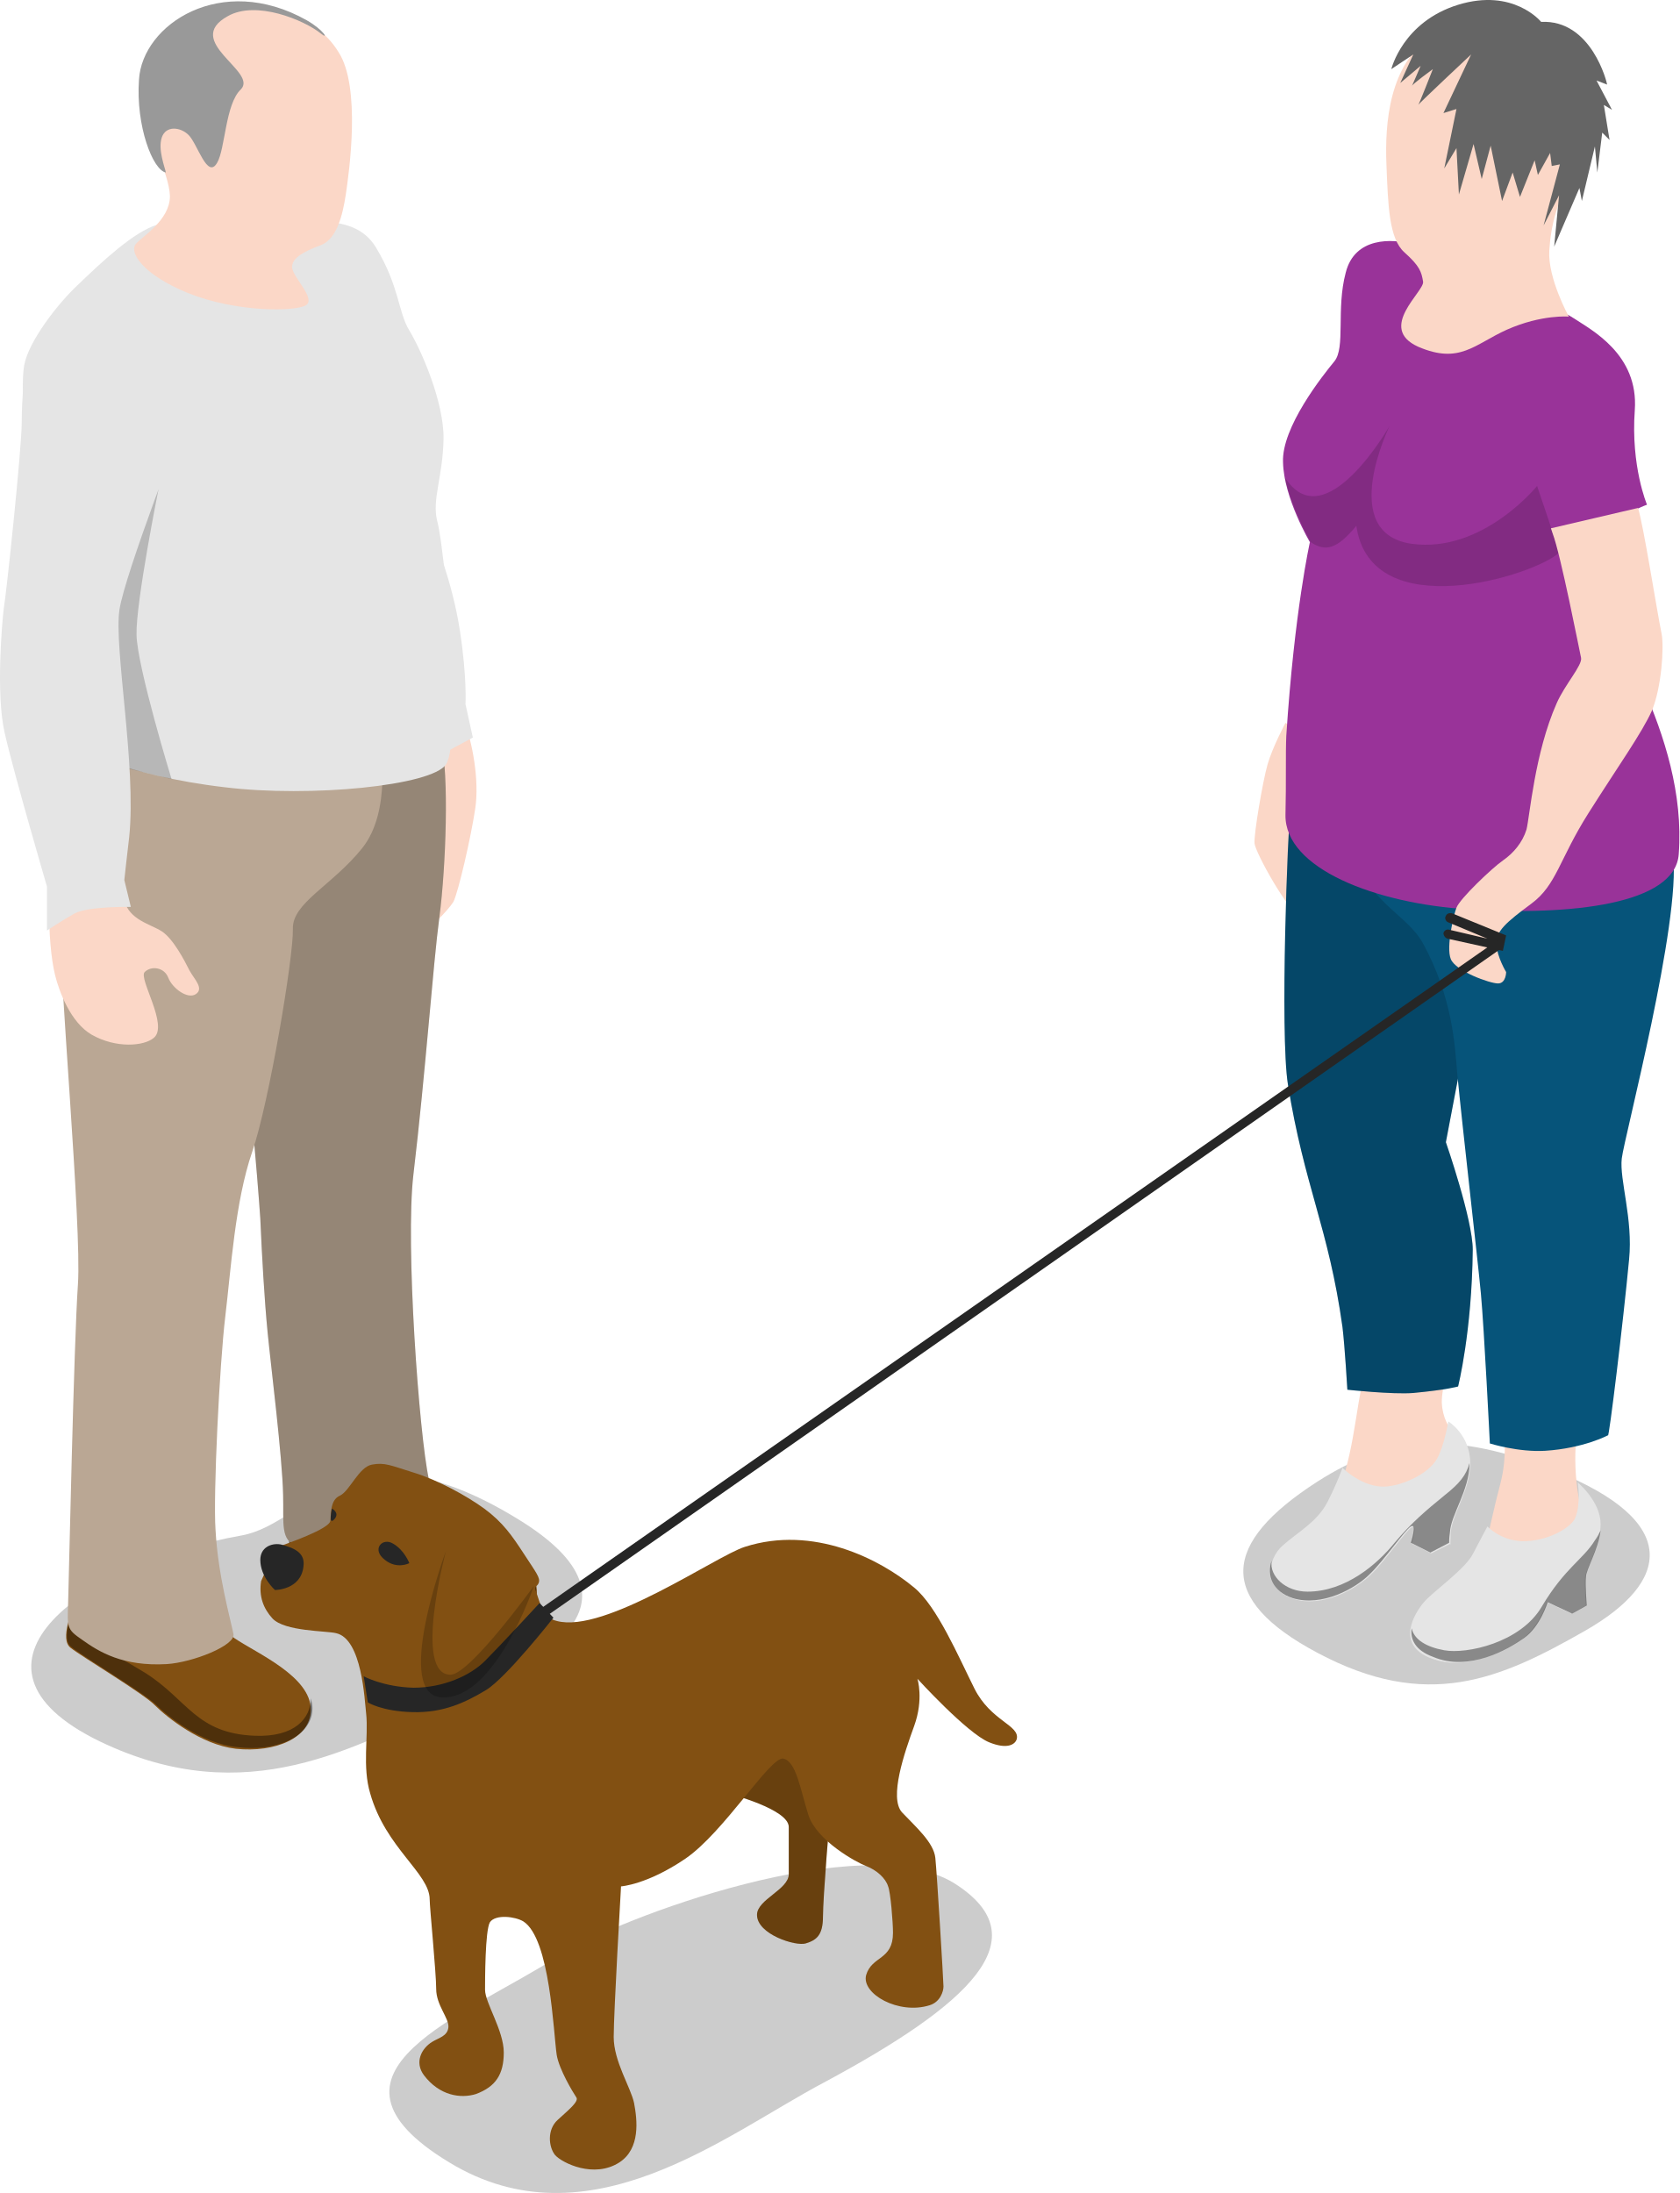
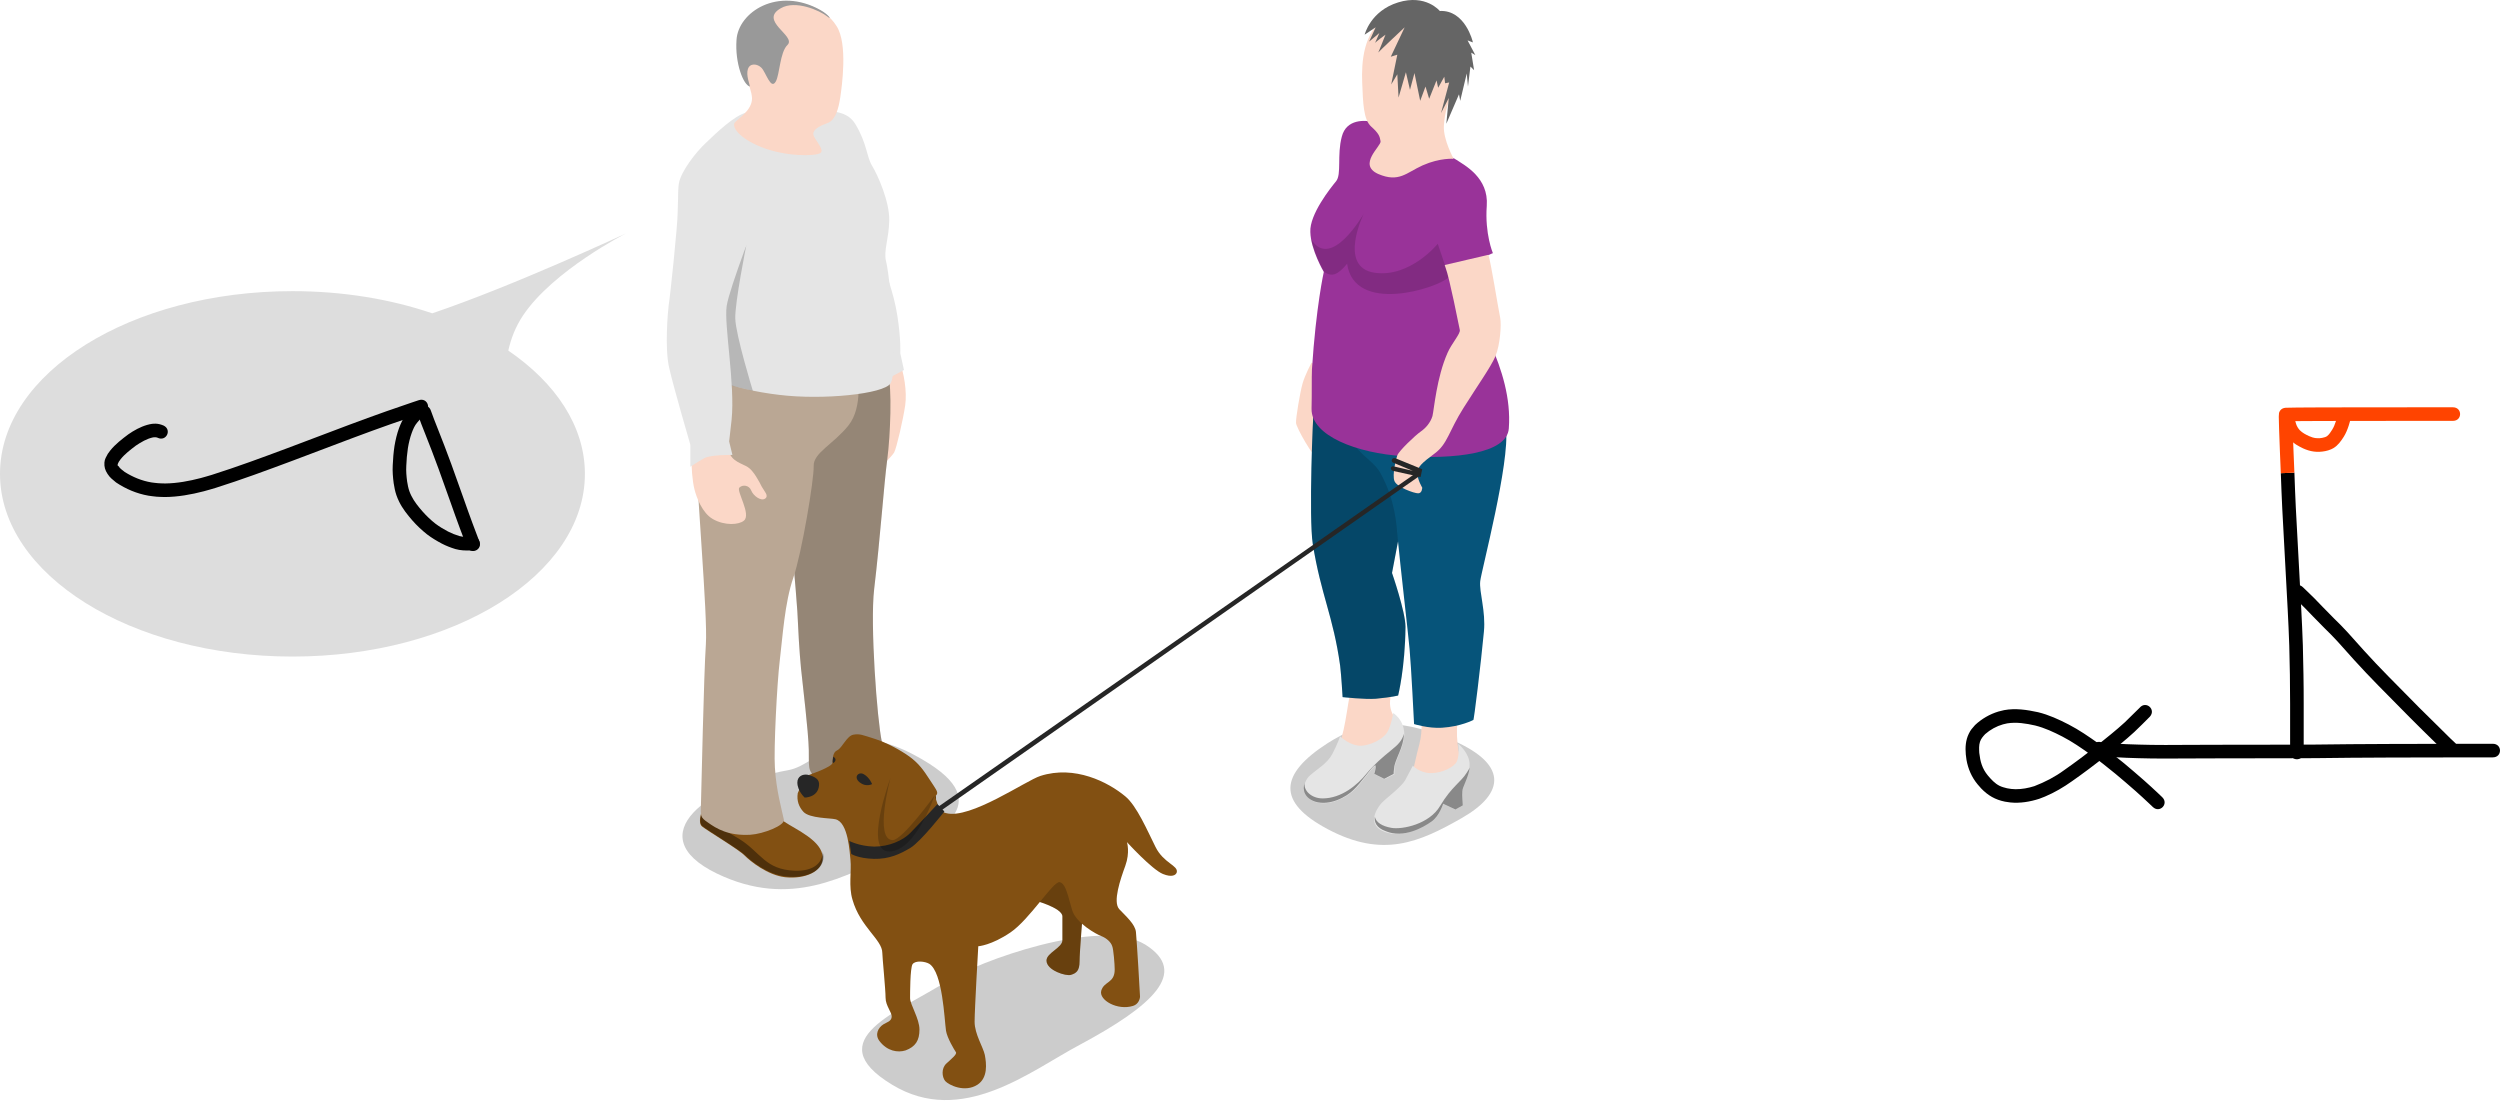
- <svg xmlns="http://www.w3.org/2000/svg" id="svg2369" version="1.1" viewBox="0 0 54.57 71.265" height="71.265mm" width="54.57mm">
+ <svg xmlns="http://www.w3.org/2000/svg" id="svg2369" version="1.1" viewBox="0 0 161.956 71.265" height="71.265mm" width="161.956mm">
  <defs id="defs2363" />
-   <g transform="translate(-108.358,-28.94965)" id="layer1">
+   <g transform="translate(-65.16186,-28.94965)" id="layer1">
    <g transform="matrix(-0.2645833,0,0,0.2645833,128.749,24.15752)" id="g3721">
      <path style="opacity:0.2" d="m 64.8,232 c 19.4,-9.4 1.8,-21.9 -17.4,-25.3 -8.4,-1.5 -13.5,-14.9 -34.6,-1.6 -16.9,10.8 0,17.9 8.6,22 12,5.5 25.3,13.6 43.4,4.9 z" id="path3666" />
      <path style="fill:#fbd7c7" d="m 23.3,93.5 c 0,0 -2,9.7 -3.1,12.8 -1.2,3 -2,7.7 -1.5,11.1 0.5,3.4 2.1,10.4 2.7,11.5 0.7,1.1 3.2,3.6 4,4 0.8,0.4 2.4,-14.9 2.4,-14.9 z" id="path3668" />
      <path style="fill:#e5e5e5" d="m 19,108.7 4.1,2.2 1.6,-12 L 23.8,84 c 0,0 -2.3,5.6 -3.2,11.5 -0.9,5.8 -0.7,9.1 -0.7,9.1 z" id="path3670" />
      <path style="fill:#825012" d="m 27.2,201.6 c 0,0 2.2,2.9 6.2,2.3 4,-0.5 7.9,-2.1 7.9,-2.1 0,0 1.1,6.3 -0.7,7.9 -1.8,1.6 -8.5,1.9 -11.4,3.3 -2.9,1.4 -6.9,4.2 -11.2,4.5 -9.2,0.7 -7.8,-6.8 -3.6,-8.7 3.3,-1.4 6.7,-3 8.8,-4.2 2.1,-1.1 4,-3 4,-3 z" id="path3672" />
      <path style="opacity:0.4" d="m 41.6,207.4 c -2.7,1.3 -8.3,2.4 -11.1,3 -3.4,0.6 -9.7,5.7 -14.1,5.8 -3.1,0.1 -4.9,-1.3 -4.9,-4 -1,2.7 0.4,5.9 6.6,5.5 4.3,-0.3 8.3,-3.1 11.2,-4.5 2.9,-1.4 9.6,-1.6 11.4,-3.3 0.5,-0.6 0.7,-1.5 0.9,-2.5 z" id="path3674" />
      <path style="fill:#825012" d="m 53.9,214.6 c 0,0 2.4,2.1 5.7,1.7 3.3,-0.4 7.9,-3.8 8.2,-2.1 0.3,1.7 2,5.2 0.6,6.3 -1.4,1.1 -9.1,5.7 -10.4,7.1 -1.4,1.4 -5.6,4.8 -9.9,5.3 -4.8,0.5 -9.2,-1.3 -9.2,-4.8 0,-4.1 6.6,-6.9 9.4,-8.8 2.7,-2.1 5.6,-4.7 5.6,-4.7 z" id="path3676" />
      <path style="opacity:0.4" d="m 57.9,227.5 c 1.4,-1.4 9.1,-6 10.4,-7.1 0.7,-0.5 0.6,-1.6 0.4,-2.7 -2,1.7 -5.9,3.7 -9.5,5.9 -5.2,3.3 -6.2,7.4 -13.4,7.7 -5,0.2 -6.9,-2.2 -6.9,-4.6 -0.1,0.4 -0.2,0.8 -0.2,1.2 0,3.5 4.4,5.4 9.2,4.8 4.4,-0.4 8.6,-3.8 10,-5.2 z" id="path3678" />
      <path style="fill:#baa794" d="m 22.9,109.3 c -1,3.9 -0.6,15.3 0.2,21.4 0.8,6 1.7,19.1 3.2,31.7 1,8.5 -0.7,31.9 -1.9,37.4 -0.7,3.7 -3.4,6.2 1,7.7 4.8,1.7 10,2 15.1,0.5 2.2,-0.6 1.7,-2.8 1.8,-6.3 0.1,-4.7 1.5,-15.8 1.9,-19.9 0.4,-4.1 0.7,-9.4 0.9,-14 0.3,-4.6 1.7,-20.7 2.2,-24.4 0.5,-3.7 0.5,-32.6 0.5,-32.6 z" id="path3680" />
      <path style="opacity:0.2" d="m 22.9,109.3 c -1,3.9 -0.6,15.3 0.2,21.4 0.8,6 1.7,19.1 3.2,31.7 1,8.5 -0.7,31.9 -1.9,37.4 -0.7,3.7 -3.4,6.2 1,7.7 4.8,1.7 10,2 15.1,0.5 2.2,-0.6 1.7,-2.8 1.8,-6.3 0.1,-4.7 1.5,-15.8 1.9,-19.9 0.4,-4.1 0.7,-9.4 0.9,-14 0.3,-4.6 1.7,-20.7 2.2,-24.4 0.5,-3.7 0.5,-32.6 0.5,-32.6 z" id="path3682" />
      <path style="fill:#baa794" d="m 30.4,109.5 c 0,0 -1.5,8.2 2.2,12.8 3.7,4.6 8.6,6.7 8.5,9.9 -0.1,3.3 2.9,21.3 5,27.4 2.1,6.1 2.6,14.4 3.3,20.2 0.7,5.8 1.5,21.9 1.2,26.2 -0.3,5.6 -1.8,10.8 -2.2,12.8 -0.3,1.4 5,3.5 8.2,3.7 5.4,0.3 8.3,-1.5 10.4,-3 1.9,-1.3 1.8,-1.5 1.7,-4.6 -0.1,-3.1 -0.7,-31.8 -1.2,-39 -0.5,-7.2 2.4,-38.8 2.2,-45.2 -0.5,-11.6 -4.1,-22.1 -4.1,-22.1 z" id="path3684" />
      <path style="fill:#e5e5e5" d="m 49.1,46.1 c -8.4,-0.5 -15.3,-2.4 -18.2,2.4 -2.9,4.8 -2.7,7.9 -4.1,10.2 -1.4,2.3 -4.3,8.8 -4.2,13.4 0.1,4.6 1.4,7.3 0.8,9.9 -0.7,2.6 -1.5,11.7 -1.6,15.2 -0.2,6.8 -0.6,13.1 0.5,14.8 1.7,2.6 16.6,4.1 27.2,2.8 12,-1.4 19.9,-5.1 19.9,-6.2 0,-1.1 -4.7,-13.4 -5.5,-15 C 57.3,79.8 74,75.2 73.9,74.5 73.8,72.5 74.6,65.9 74.1,63 73.6,60.1 70,55.4 67.4,53 64.8,50.5 60.6,46.5 57.7,45.7 55,44.9 49.1,46.1 49.1,46.1 Z" id="path3686" />
      <path style="fill:#fbd7c7" d="m 58.1,78.2 c 0,0 5.2,0.4 9.1,-0.8 3.9,-1.2 6,-2.4 6,-2.4 0,0 1.3,12.9 2.3,15.6 1,2.7 0.9,7.3 -0.5,12.6 -1.4,5.3 -4.1,23.6 -4,26.4 0.1,2.8 -0.2,6.3 -0.7,8.3 -0.5,2 -1.9,5.8 -4.5,7.3 -3,1.7 -6.4,1.4 -7.6,0.4 -1.9,-1.5 1.9,-7.3 1.1,-8.1 -0.8,-0.8 -2.4,-0.6 -2.9,0.7 -0.5,1.3 -2.4,2.7 -3.4,2 -1,-0.7 0.2,-1.8 0.8,-2.9 0.6,-1.2 2,-3.9 3.4,-4.8 1.4,-0.9 4,-1.4 4.6,-3.8 0.6,-2.5 0,-13 0.6,-18.5 C 63,104.7 65.3,99.7 65.2,98.6 65.1,97.5 61.6,89.4 60,84.5 58.5,80.1 58.1,78.2 58.1,78.2 Z" id="path3688" />
      <path style="fill:#fbd7c7" d="m 35.5,24.5 c -2.8,4.3 -1.3,14.8 -0.9,17.5 0.4,2.6 1.1,5.4 3,6.2 1.9,0.7 3.6,1.5 3.6,2.7 0,1.2 -3,3.9 -1.7,4.7 1.3,0.8 8.5,0.9 14.5,-1.5 5.6,-2.3 7.2,-5 6.4,-6 -0.7,-0.9 -4.2,-2.9 -4.2,-5.9 0.1,-3.1 3.1,-7.8 3.2,-12.4 0.1,-9.1 -13.3,-14.6 -21.1,-8.3 -1,0.7 -2,1.7 -2.8,3 z" id="path3690" />
      <path style="fill:#999999" d="m 49.1,20.1 c 5.6,3.1 -3.8,6.8 -1.6,9 1.9,1.8 1.9,7.3 2.9,9 1.2,2.1 2.4,-2.3 3.5,-3.4 1,-1 2.8,-1.2 3.3,0.3 0.5,1.5 -0.4,3.7 -0.5,4.3 C 58.3,39 60.4,33.6 60,27.9 59.6,21.1 49.9,14.7 39.4,20.6 c -2.1,1.2 -2.8,2.5 -1.7,1.6 2,-1.6 7.9,-4.1 11.4,-2.1 z" id="path3692" />
      <path style="opacity:0.2" d="m 57.6,78.2 c 0,0 2.8,13.9 2.7,17.9 -0.1,4 -4.3,17.7 -4.3,17.7 l 9.9,-2.4 2.9,-15.8 z" id="path3694" />
      <path style="fill:#e5e5e5" d="m 61.2,120.9 c 0.2,1.6 0.6,5.3 0.6,5.3 l -0.8,3.3 c 0,0 5.2,-0.1 6.9,0.8 1.6,0.9 3.4,2.1 3.4,2.1 V 127 c 0,0 4.1,-14 5.2,-18.9 1.1,-4.8 0.3,-13.7 0.1,-15.3 C 76.3,91.2 74.4,73.2 74.4,70 74.4,66.8 74,63.5 74,63.5 L 54.5,70 c 0,0 7.2,18.5 7.9,23 0.7,4.6 -2.1,19.2 -1.2,27.9 z" id="path3696" />
    </g>
    <g transform="matrix(0.2645833,0,0,0.2645833,113.0857,17.64877)" id="g3628">
      <path style="fill:#fbd7c7" d="m 140,131.5 c 0,0 -1.6,3 -2.2,5.1 -0.6,2.1 -1.7,8.6 -1.6,9.7 0.1,1.1 4.1,8.4 5.8,9.2 1.7,0.8 2,-10.2 2,-10.2 l -0.5,-4.8 2.7,-5.6 z" id="path3572" />
      <path style="opacity:0.2" d="m 143.9,224.7 c -11.8,7.6 -12.4,14.4 0,21 13.5,7.2 22.4,3.3 32.9,-2.7 10.5,-6 11.8,-13.4 -3.6,-19.6 -12.5,-5 -20.4,-4.4 -29.3,1.3 z" id="path3574" />
      <path style="opacity:0.2" d="m 51,282.8 c -11.8,7.6 -32,14.4 -13.7,25.5 17.1,10.4 33.9,-3.4 46,-9.8 C 101,289 110.1,280.8 99.3,274 88.1,267.1 58,278.3 51,282.8 Z" id="path3576" />
      <path style="fill:#fbd7c7" d="m 141.5,142.8 c -0.4,3.3 -1.6,26.2 0,32.2 1.6,6 2.2,8.8 2.6,11 0.4,2.2 1.8,4.1 2.5,7.6 0.7,3.5 3.7,15.1 2.7,19.6 -0.9,4.6 -1.4,11.7 -4.5,15.6 -3,3.9 -8,6.8 -4.8,8 3.1,1.2 6.7,0.4 8.1,-0.5 1.4,-0.9 5.2,-6.5 8.4,-7.7 3.1,-1.2 6.3,-2.9 6,-6 -0.3,-3.1 -3.1,-3.8 -3.3,-7.6 -0.1,-3.8 4.5,-14.3 3.1,-21.3 -1.4,-7 -3.4,-10.5 -3.4,-10.5 l 2.4,-16.2 c 0,0 1.7,18.9 1.8,20.5 0.1,1.6 1,4.7 1,4.7 0,0 -0.3,8.1 0.3,12.7 0.6,4.6 3.8,13.2 2,20 -1.8,6.8 -1.4,8 -3.9,11.1 -2.5,3.1 -7.2,5.6 -3.8,7.3 3.4,1.7 7.3,2.5 9.9,-1.8 2.6,-4.3 5.5,-5.9 6.9,-7.2 1.4,-1.3 1.8,-2.2 0.8,-6.3 -1,-4.1 -1,-9.4 0.4,-13.6 1.4,-4.2 4.7,-15.4 4.8,-20.2 0.1,-4.7 -2.2,-9.4 -2.2,-9.4 0,0 4.3,-15.1 5.5,-26.8 1.2,-11.8 1,-20.4 -1,-25.5 -2,-5.2 -42.3,10.3 -42.3,10.3 z" id="path3578" />
      <path style="fill:#e5e5e5" d="m 164.8,230.2 c 0,0 1.6,1.7 4.2,1.8 3,0.1 6.1,-1.6 6.6,-2.9 0.7,-1.7 0.3,-4.3 0.3,-4.3 0,0 2.8,2.3 2.8,5.1 0,2.5 -1.8,5.5 -1.9,6.5 -0.1,1 0.1,3.5 0.1,3.5 l -1.8,1 -3,-1.4 c 0,0 -0.9,2.9 -2.9,4.4 -2,1.4 -6.8,4.2 -11.3,2.5 -4.5,-1.7 -2,-5.6 -0.9,-6.9 1.1,-1.3 5,-4 6,-5.9 1.2,-2.3 1.8,-3.4 1.8,-3.4 z" id="path3580" />
      <path style="fill:#e5e5e5" d="m 147,223 c 0,0 2.4,2.4 5.2,2.3 2.1,-0.1 5.3,-1.5 6.4,-3.4 0.9,-1.6 1.4,-4.6 1.4,-4.6 0,0 2.7,1.6 2.7,5.2 0,3.2 -2.3,6.3 -2.4,8.5 -0.1,2.2 0,1.3 0,1.3 l -2.4,1.2 -2.4,-1.2 c 0,0 0.8,-2.5 0,-2 -0.8,0.5 -3.3,4.2 -5.1,5.9 -1.8,1.7 -5.8,4 -9.4,2.9 -3.6,-1.1 -3.4,-4.8 -1.3,-6.6 1.8,-1.6 4.1,-2.8 5.4,-5.2 1.2,-2.3 1.9,-4.3 1.9,-4.3 z" id="path3582" />
      <g style="opacity:0.4" id="g3588">
        <path d="m 160.1,232.3 v 0 c 0,0.4 0,0 0,0 z" id="path3584" />
        <path d="m 162.6,222.5 c 0,0 0,-0.1 0,-0.1 -0.4,1.5 -1.2,2.5 -3.1,4 -2.2,1.8 -4,3.3 -6.1,5.8 -2.1,2.6 -6,6 -10.7,6 -2.7,0 -4.7,-1.9 -4.4,-3.8 -0.6,1.8 0.1,3.8 2.6,4.6 3.6,1.1 7.7,-1.2 9.4,-2.9 1.8,-1.7 4.3,-5.4 5.1,-5.9 0.8,-0.5 0,2 0,2 l 2.4,1.2 2.3,-1.2 c 0,-0.2 0,-0.6 0.1,-1.3 0.1,-2.1 2.4,-5.2 2.4,-8.4 z" id="path3586" />
      </g>
      <path style="opacity:0.4" d="m 169.3,243.9 c 2,-1.4 2.9,-4.4 2.9,-4.4 l 3,1.4 1.8,-1 c 0,0 -0.2,-2.5 -0.1,-3.5 0,-0.9 1.5,-3.3 1.8,-5.7 -0.2,0.4 -0.4,0.8 -0.7,1.2 -1.4,2.3 -3.7,3.4 -6.5,8.1 -2.6,4.5 -9.3,5.9 -12,5.4 -2.2,-0.4 -3.7,-1.3 -4,-2.7 -0.2,1.3 0.4,2.7 2.6,3.5 4.4,1.9 9.2,-0.9 11.2,-2.3 z" id="path3590" />
      <path style="fill:#06547a" d="m 140.6,142.1 c -0.3,2.1 -1.3,27.5 -0.3,33.8 2,12.5 5,17.6 6.7,29.8 0.3,2.5 0.6,7.7 0.6,7.7 0,0 5.5,0.6 8.1,0.4 4.2,-0.4 5.5,-0.8 5.5,-0.8 0,0 1.7,-6.7 1.8,-16.8 0,-3.7 -3.3,-13.2 -3.3,-13.2 l 1.6,-8.4 -3,-32.8 c -9.5,-0.2 -17.7,0.3 -17.7,0.3 z" id="path3592" />
      <path style="opacity:0.15" d="m 140.6,142.1 c -0.3,2.1 -1.3,27.5 -0.3,33.8 2,12.5 5,17.6 6.7,29.8 0.3,2.5 0.6,7.7 0.6,7.7 0,0 5.5,0.6 8.1,0.4 4.2,-0.4 5.5,-0.8 5.5,-0.8 0,0 1.7,-6.7 1.8,-16.8 0,-3.7 -3.3,-13.2 -3.3,-13.2 l 1.6,-8.4 -3,-32.8 c -9.5,-0.2 -17.7,0.3 -17.7,0.3 z" id="path3594" />
      <path style="fill:#06547a" d="m 165.1,220 c 0,0 3.5,1.1 6.8,0.9 4.7,-0.3 7.7,-1.9 7.7,-1.9 0.1,0.7 1.9,-14.1 2.6,-21.6 0.5,-5 -1.2,-9.8 -0.9,-12.4 0.3,-2.6 7.3,-29.1 6.3,-37.3 -0.6,-4.8 -43.1,-31.6 -40.5,-5.5 1.1,11.1 7.4,12 9.8,16.4 3.6,6.6 3.9,12.4 4.2,16 0.6,6.3 2.5,22.7 2.9,27 0.4,4.3 1.1,18.4 1.1,18.4 z" id="path3596" />
      <path style="fill:#993399" d="m 143,109.3 c 0,0 -1.9,8.4 -2.9,23.8 -0.1,2.3 0,5.7 -0.1,9.7 -0.1,6.6 11.1,10.9 22.5,11.6 12.5,0.8 25.4,-0.6 25.8,-6.8 1.1,-14.8 -9.3,-28.5 -10.6,-34.3 -1.3,-5.8 6.7,-8.6 6.7,-8.6 0,0 -2,-4.7 -1.5,-11.6 0.5,-6.9 -5.4,-9.9 -7.5,-11.3 -1.7,-1.2 -17.3,-8.4 -19.8,-9.1 -2.5,-0.7 -7.1,-0.9 -8.2,3.5 -1.2,4.5 0,9.2 -1.4,10.9 -1.4,1.7 -6.5,8.1 -6.3,12.4 0.1,4.4 3.3,9.8 3.3,9.8 z" id="path3598" />
      <path style="fill:#fbd7c7" d="m 158,47.1 c -5.3,3.5 -5.8,10.8 -5.6,15.8 0.2,5 0.3,9.1 2.2,10.8 1.9,1.7 2.1,2.4 2.3,3.6 0.2,1.2 -5.7,5.7 -0.6,8 5.1,2.2 6.9,-0.3 10.9,-2.1 4.3,-1.9 7.6,-1.6 7.6,-1.6 0,0 -2.6,-4.7 -2.4,-8.1 0.2,-3.3 1,-5.8 2.6,-9.3 1.6,-3.5 4.2,-12.7 -1.1,-16.4 -5.2,-3.5 -12.3,-3 -15.9,-0.7 z" id="path3600" />
      <path style="fill:#656565" d="m 171.4,45.4 c 0,0 -3.4,-4.2 -10.2,-2.1 -6.8,2.1 -8.2,7.9 -8.2,7.9 l 2.7,-1.8 -1.6,3.5 2.5,-2.1 c 0,0 -1.1,2.6 -1.1,2.5 0,-0.2 2.6,-2.1 2.6,-2.1 0,0 -1.8,4.6 -1.8,4.4 0.1,-0.2 6.5,-6.2 6.5,-6.2 l -3.4,7.2 1.6,-0.5 -1.5,7.3 1.5,-2.5 0.3,5.7 1.8,-6.2 1,4.3 1.1,-4.1 1.4,6.8 1.3,-3.5 0.9,3 1.8,-4.5 0.4,1.8 1.5,-2.7 0.2,1.6 1,-0.2 -2,7.5 1.9,-3.7 -0.6,6.3 3.1,-7.2 0.3,1.6 1.6,-6.7 0.3,3.2 0.6,-4.9 0.9,0.9 -0.7,-4.3 1,0.6 -1.9,-3.6 1.3,0.5 c 0,-0.2 -1.9,-8 -8.1,-7.7 z" id="path3602" />
      <path style="opacity:0.15" d="m 170.9,102.4 c 0,0 -6.7,8.3 -15.4,7.1 -9.2,-1.3 -2.7,-14.5 -2.7,-14.5 0,0 -8,14.1 -12.9,6.3 0.9,4 3.2,8 3.2,8 0,0 0,0 0,0 1.8,1.2 3.2,0.9 5.6,-2 1.8,12.4 21.9,6.1 24.9,3.3 -0.8,-2.7 -2.7,-8.2 -2.7,-8.2 z" id="path3604" />
      <path style="fill:#fbd7c7" d="m 186.2,120.6 c -0.7,-3.5 -2.2,-13.2 -2.9,-15.5 l -10.7,2.5 c 0.1,0.3 0.1,0.3 0.2,0.6 1,2.6 3.3,14.4 3.5,15.3 0.2,0.9 -2,3.3 -3,5.6 -2.7,6.1 -3.3,13.9 -3.7,15.5 -0.5,1.6 -1.6,2.9 -2.9,3.8 -1.3,0.9 -5.3,4.7 -5.7,5.8 -0.3,0.7 -1.3,4.8 -0.7,6.3 0.6,1.5 4.8,3 5.8,3 1,0 1,-1.4 1,-1.4 0,0 -1.1,-1.8 -1.2,-3.4 -0.1,-1.6 1.2,-2.7 4.3,-5 3.1,-2.3 3.4,-5.4 7,-11.1 3.6,-5.7 6.6,-9.9 7.8,-12.6 1.2,-2.9 1.5,-7.8 1.2,-9.4 z" id="path3606" />
      <path style="fill:#825012" d="m 71.6,263 c 0,0 7.4,1.9 7.4,4.1 0,1.1 0,4.8 0,5.8 0,1.9 -3.9,3.1 -3.9,5 0,2.4 4.8,3.9 6,3.5 1.3,-0.4 2.1,-1 2.1,-3.3 0,-2.3 0.8,-12.1 1.1,-15.1 0.3,-3 -0.9,-12.3 -0.9,-12.3 z" id="path3608" />
      <path style="opacity:0.2" d="m 71.6,263 c 0,0 7.4,1.9 7.4,4.1 0,1.1 0,4.8 0,5.8 0,1.9 -3.9,3.1 -3.9,5 0,2.4 4.8,3.9 6,3.5 1.3,-0.4 2.1,-1 2.1,-3.3 0,-2.3 0.8,-12.1 1.1,-15.1 0.3,-3 -0.9,-12.3 -0.9,-12.3 z" id="path3610" />
      <path style="fill:#825012" d="m 16,232.8 c 1.4,-0.5 6.6,-2.3 6.7,-3.3 0.1,-1 0,-2.6 1.2,-3.1 1.2,-0.6 2.3,-3.5 3.9,-3.8 1.6,-0.3 2.3,0.1 5.2,1 2.9,0.9 6.4,2.8 8.6,4.4 2.3,1.7 3.4,3.3 4.9,5.6 1.5,2.3 2,2.9 1.8,3.5 -0.2,0.6 -0.7,0.3 -0.3,1.2 0.5,1.4 0.8,3.1 2.5,3.5 5.9,1.6 19.6,-8 23.1,-9.1 8.4,-2.7 16.6,1.5 20.8,5 2.8,2.3 5.4,8.4 7.4,12.4 2,4 5.6,4.5 5.2,6.2 -0.2,0.7 -1.2,1.3 -3.4,0.4 -2.7,-1.1 -8.8,-7.8 -8.8,-7.8 0,0 0.8,2.5 -0.4,5.8 -1.2,3.3 -3.1,8.8 -1.5,10.6 1.7,1.8 3.9,3.7 4.1,5.6 0.2,1.9 1,15.2 1,15.8 0,0.6 -0.4,1.9 -1.7,2.3 -3.8,1.2 -8.4,-1.4 -7.8,-3.7 0.7,-2.4 3.3,-1.8 3.3,-5.2 0,-1.3 -0.3,-5 -0.6,-5.7 -0.3,-1 -1.4,-2 -2.7,-2.5 -1.1,-0.4 -6.1,-3.1 -7.1,-6.3 -1,-3.2 -1.5,-6.6 -3.1,-6.9 -1.6,-0.2 -7.3,9.1 -12,12.3 -4.7,3.2 -7.9,3.4 -7.9,3.4 0,0 -0.9,15.5 -0.9,18.5 0,3 2.1,6.2 2.5,8.1 0.4,2.1 0.8,5.6 -1.8,7.3 -3.1,2 -7,0.1 -7.9,-0.9 -0.8,-1 -1,-3.1 0.3,-4.3 1.3,-1.2 2.7,-2.3 2.3,-2.8 -0.4,-0.6 -2.1,-3.4 -2.4,-5.2 -0.4,-2.7 -0.8,-14.3 -4.1,-16.4 -1,-0.6 -3.4,-0.9 -4.1,0.1 -0.6,1 -0.6,7.2 -0.6,8.3 0,1.6 2.3,5 2.3,7.7 0,2.7 -1,4.2 -3.4,5.1 -1.9,0.6 -4.5,0.2 -6.4,-2.3 -1.2,-1.6 -0.3,-3.3 1,-4.1 0.8,-0.5 1.9,-0.7 2,-1.8 0.1,-1.1 -1.5,-2.7 -1.5,-4.7 0,-2 -0.8,-10 -0.8,-11 0,-3.2 -5.4,-6.3 -7.3,-13 -1,-3.3 -0.2,-7 -0.5,-9.8 -0.2,-1.7 -0.5,-9.2 -3.7,-9.9 -1.2,-0.3 -6.3,-0.2 -7.8,-1.8 -1.1,-1.2 -1.7,-2.7 -1.4,-4.6 0.8,-1.7 1.8,-4.1 1.8,-4.1 z" id="path3612" />
      <path style="fill:#262626" d="m 32.4,234.7 c 0,0 -0.6,-1.6 -2,-2.4 -1.3,-0.8 -2.7,0.7 -1,2 1.5,1.2 3,0.4 3,0.4 z" id="path3614" />
      <path style="fill:#262626" d="m 19.4,235.1 c 0.2,-1.5 -0.8,-2.2 -2.8,-2.7 -1.2,-0.2 -2.5,0.4 -2.5,1.9 0,2.1 1.8,3.7 1.8,3.7 0,0 3.2,0 3.5,-2.9 z" id="path3616" />
      <path style="fill:#262626" d="m 22.9,228 c 0,0 1,0.5 0.3,1.3 -0.8,0.9 -0.3,-1.3 -0.3,-1.3 z" id="path3618" />
      <path style="fill:#262626" d="m 166.7,159.5 -6.8,-1.5 c -0.3,-0.1 -0.5,-0.4 -0.5,-0.7 0.1,-0.3 0.4,-0.5 0.7,-0.4 l 4.7,1.1 -4.8,-2 c -0.3,-0.1 -0.5,-0.5 -0.3,-0.8 0.1,-0.3 0.5,-0.4 0.8,-0.3 l 6.6,2.7 z" id="path3620" />
      <path style="fill:#262626" d="m 49.1,241.2 c -0.2,0 -0.4,-0.1 -0.5,-0.3 -0.2,-0.3 -0.1,-0.6 0.2,-0.8 l 117.1,-81.8 c 0.3,-0.2 0.6,-0.1 0.8,0.1 0.2,0.3 0.1,0.6 -0.2,0.8 L 49.4,241.1 c -0.1,0.1 -0.2,0.1 -0.3,0.1 z" id="path3622" />
      <path style="fill:#262626" d="m 26.8,248.6 c 0,0 2.4,1.3 6.1,1.4 3.7,0 7,-1.5 8.8,-3.3 1.8,-1.8 6.7,-7.1 6.7,-7.1 l 1.7,1.8 c 0,0 -5.8,7.4 -8.3,8.9 -2.5,1.5 -5.2,2.8 -9,2.7 -3.8,-0.1 -5.5,-1.2 -5.5,-1.2 z" id="path3624" />
      <path style="opacity:0.2" d="m 36.9,233.2 c 0,0 -4.1,15.3 0.6,15.2 2.4,-0.1 10.2,-10.9 10.2,-10.9 0,0 -4.6,13.7 -11.1,13.7 -6.4,0.1 0.3,-18 0.3,-18 z" id="path3626" />
    </g>
  </g>
+   <path d="M 18.946,42.534 C 8.483,42.534 0,37.234 0,30.697 0,24.161 8.483,18.861 18.946,18.861 c 3.281,0 6.366,0.521 9.056,1.437 5.31,-1.794 12.56,-5.183 12.56,-5.183 0,0 -4.727,2.402 -6.677,5.319 -0.498,0.746 -0.79,1.527 -0.956,2.278 3.081,2.105 4.962,4.908 4.962,7.986 0,6.536 -8.483,11.836 -18.946,11.836" fill="#dddddd" id="path1" style="stroke-width:0.473" />
+   <g id="g5" transform="translate(43.19613)">
+     <path style="fill:#000000;fill-opacity:1;fill-rule:nonzero;stroke:none;stroke-width:0.265" id="path2" d="m -32.596,27.57 c -0.162,-0.071 -0.337,-0.119 -0.515,-0.124 -0.071,-0.002 -0.143,0.005 -0.214,0.008 -0.458,0.065 -0.887,0.263 -1.28,0.501 -0.095,0.058 -0.186,0.122 -0.279,0.183 -0.413,0.31 -0.832,0.631 -1.16,1.034 -0.059,0.073 -0.112,0.152 -0.168,0.228 -0.098,0.185 -0.206,0.343 -0.22,0.562 -0.019,0.293 0.046,0.496 0.203,0.739 0.165,0.256 0.321,0.358 0.55,0.552 0.633,0.425 1.35,0.728 2.103,0.859 0.171,0.03 0.345,0.043 0.518,0.065 0.179,0.007 0.357,0.023 0.536,0.022 0.852,-0.005 1.707,-0.159 2.529,-0.373 0.254,-0.066 0.505,-0.145 0.757,-0.217 1.674,-0.528 3.32,-1.139 4.964,-1.752 1.325,-0.499 2.649,-1.003 3.975,-1.501 0.809,-0.303 1.621,-0.6 2.436,-0.887 0.551,-0.195 1.104,-0.383 1.657,-0.571 0.28,-0.093 0.142,-0.047 0.414,-0.138 0.59,-0.199 0.309,-1.033 -0.281,-0.834 v 0 c -0.27,0.091 -0.131,0.044 -0.416,0.139 -0.556,0.189 -1.113,0.378 -1.666,0.574 -0.821,0.289 -1.638,0.589 -2.453,0.893 -1.325,0.498 -2.648,1.001 -3.972,1.501 -1.623,0.606 -3.248,1.208 -4.899,1.731 -0.238,0.068 -0.473,0.143 -0.713,0.205 -0.746,0.195 -1.523,0.341 -2.297,0.351 -0.155,0.002 -0.31,-0.011 -0.465,-0.017 -0.144,-0.017 -0.289,-0.026 -0.432,-0.05 -0.619,-0.102 -1.207,-0.345 -1.736,-0.68 -0.068,-0.053 -0.138,-0.103 -0.203,-0.16 -0.259,-0.227 -0.038,-0.053 -0.207,-0.223 -0.013,-0.013 -0.04,-0.014 -0.044,-0.032 -0.019,-0.078 0.048,-0.185 0.075,-0.243 0.038,-0.054 0.074,-0.11 0.115,-0.162 0.274,-0.346 0.637,-0.613 0.984,-0.881 0.347,-0.231 0.716,-0.454 1.129,-0.54 0.096,-0.011 0.194,-0.012 0.282,0.024 0.557,0.278 0.95,-0.509 0.394,-0.787 z" />
+     <path style="fill:#000000;fill-opacity:1;fill-rule:nonzero;stroke:none;stroke-width:0.265" id="path4" d="m -16.119,26.877 c 0.134,0.39 0.288,0.774 0.44,1.158 0.313,0.777 0.608,1.562 0.898,2.348 0.266,0.728 0.526,1.459 0.783,2.19 0.198,0.554 0.389,1.109 0.597,1.659 0.148,0.385 0.288,0.774 0.437,1.158 0.226,0.58 1.046,0.261 0.82,-0.319 v 0 c -0.149,-0.382 -0.287,-0.768 -0.434,-1.15 -0.206,-0.543 -0.394,-1.093 -0.59,-1.64 -0.259,-0.736 -0.52,-1.471 -0.788,-2.204 -0.293,-0.792 -0.589,-1.582 -0.905,-2.366 -0.144,-0.364 -0.289,-0.728 -0.418,-1.098 -0.186,-0.594 -1.026,-0.331 -0.84,0.262 z" />
+     <path style="fill:#000000;fill-opacity:1;fill-rule:nonzero;stroke:none;stroke-width:0.265" id="path5" d="m -16.319,26.281 c -0.196,0.152 -0.363,0.338 -0.522,0.527 -0.232,0.267 -0.376,0.588 -0.501,0.915 -0.137,0.376 -0.229,0.765 -0.296,1.158 -0.064,0.419 -0.099,0.843 -0.116,1.267 -0.022,0.388 0.012,0.775 0.062,1.16 0.04,0.259 0.09,0.519 0.175,0.768 0.064,0.188 0.094,0.241 0.177,0.423 0.219,0.45 0.533,0.842 0.859,1.218 0.289,0.328 0.607,0.628 0.949,0.899 0.299,0.228 0.622,0.421 0.953,0.597 0.283,0.148 0.581,0.263 0.885,0.356 0.325,0.093 0.661,0.101 0.996,0.091 0.045,-0.002 0.09,-0.004 0.135,-0.006 0.622,-0.027 0.583,-0.907 -0.039,-0.879 v 0 c -0.041,0.002 -0.082,0.004 -0.123,0.005 -0.24,0.007 -0.481,0.008 -0.714,-0.054 -0.252,-0.076 -0.496,-0.172 -0.73,-0.292 -0.285,-0.15 -0.563,-0.316 -0.82,-0.51 -0.301,-0.236 -0.577,-0.5 -0.83,-0.786 -0.273,-0.312 -0.537,-0.637 -0.724,-1.009 -0.054,-0.115 -0.091,-0.186 -0.132,-0.305 -0.071,-0.204 -0.113,-0.418 -0.146,-0.632 -0.045,-0.335 -0.075,-0.671 -0.055,-1.009 0.015,-0.387 0.047,-0.773 0.105,-1.156 0.056,-0.338 0.135,-0.671 0.252,-0.993 0.089,-0.236 0.185,-0.47 0.353,-0.662 0.111,-0.133 0.226,-0.263 0.358,-0.375 0.506,-0.362 -0.005,-1.078 -0.511,-0.716 z" />
+   </g>
+   <path style="fill:#000000;fill-opacity:1;fill-rule:nonzero;stroke:none;stroke-width:0.265" id="path8" d="m 138.615,45.847 c -0.318,0.32 -0.64,0.635 -0.965,0.947 -0.575,0.527 -1.189,1.01 -1.797,1.5 -0.691,0.556 -1.402,1.087 -2.129,1.596 -0.594,0.438 -1.246,0.774 -1.933,1.038 -0.394,0.124 -0.806,0.202 -1.221,0.199 -0.236,-0.002 -0.318,-0.024 -0.55,-0.061 -0.178,-0.048 -0.321,-0.078 -0.487,-0.16 -0.304,-0.151 -0.537,-0.412 -0.753,-0.665 -0.374,-0.454 -0.493,-0.901 -0.559,-1.473 -0.011,-0.239 -0.028,-0.489 0.05,-0.721 0.064,-0.193 0.198,-0.345 0.334,-0.49 0.33,-0.289 0.728,-0.511 1.151,-0.631 0.091,-0.026 0.184,-0.043 0.275,-0.064 0.605,-0.098 1.218,0.005 1.81,0.137 0.619,0.155 1.199,0.425 1.764,0.717 0.639,0.331 1.232,0.742 1.818,1.159 0.559,0.397 1.097,0.822 1.626,1.258 0.43,0.354 0.848,0.721 1.268,1.086 0.314,0.272 0.614,0.559 0.919,0.842 0.151,0.146 0.074,0.073 0.23,0.219 0.453,0.427 1.056,-0.214 0.603,-0.641 v 0 c -0.152,-0.143 -0.073,-0.068 -0.235,-0.224 -0.312,-0.289 -0.618,-0.583 -0.94,-0.861 -0.426,-0.37 -0.85,-0.742 -1.285,-1.101 -0.545,-0.449 -1.099,-0.887 -1.675,-1.296 -0.62,-0.441 -1.248,-0.874 -1.925,-1.224 -0.633,-0.326 -1.284,-0.626 -1.979,-0.795 -0.723,-0.157 -1.467,-0.271 -2.203,-0.133 -0.12,0.03 -0.242,0.053 -0.361,0.089 -0.566,0.17 -1.091,0.474 -1.52,0.879 -0.199,0.234 -0.271,0.288 -0.405,0.564 -0.204,0.421 -0.233,0.877 -0.192,1.337 0.015,0.115 0.024,0.232 0.044,0.346 0.103,0.589 0.34,1.135 0.724,1.596 0.076,0.087 0.148,0.177 0.228,0.26 0.446,0.462 0.913,0.731 1.543,0.858 0.119,0.017 0.237,0.041 0.356,0.052 0.631,0.061 1.265,-0.045 1.865,-0.239 0.123,-0.048 0.247,-0.092 0.368,-0.143 0.622,-0.262 1.204,-0.605 1.753,-0.995 0.742,-0.521 1.469,-1.063 2.175,-1.632 0.628,-0.506 1.262,-1.005 1.855,-1.551 0.343,-0.33 0.685,-0.661 1.017,-1.002 0.41,-0.468 -0.253,-1.048 -0.662,-0.579 z" />
+   <path style="fill:#000000;fill-opacity:1;fill-rule:nonzero;stroke:none;stroke-width:0.265" id="path9" d="m 135.892,48.932 c 0.19,0.04 0.385,0.055 0.578,0.076 0.424,0.043 0.851,0.064 1.277,0.083 0.538,0.023 1.077,0.034 1.616,0.044 0.612,0.012 1.223,0.005 1.835,0.002 0.717,-0.004 1.435,-0.006 2.152,-0.008 0.714,-0.002 1.428,-0.003 2.142,-0.004 0.724,-0.001 1.448,-0.002 2.172,-0.002 0.777,2.65e-4 1.554,7.94e-4 2.331,-0.008 0.762,-0.01 1.524,-0.019 2.286,-0.025 0.817,-0.007 1.634,-0.011 2.451,-0.014 0.991,-0.004 1.982,-0.005 2.973,-0.007 0.99,-0.002 1.979,-0.003 2.969,-0.004 0.554,-5.3e-4 0.282,-2.65e-4 0.816,-7.94e-4 0.622,-5.29e-4 0.621,-0.881 -7.9e-4,-0.88 v 0 c -0.535,5.29e-4 -0.262,2.33e-4 -0.816,7.94e-4 -0.99,0.001 -1.98,0.002 -2.97,0.004 -0.992,0.002 -1.983,0.004 -2.975,0.007 -0.818,0.003 -1.637,0.007 -2.455,0.014 -0.763,0.007 -1.526,0.015 -2.289,0.025 -0.774,0.009 -1.548,0.008 -2.322,0.008 -0.724,5.29e-4 -1.448,0.001 -2.173,0.002 -0.714,0.001 -1.428,0.002 -2.143,0.004 -0.718,0.002 -1.436,0.004 -2.154,0.008 -0.604,0.003 -1.209,0.01 -1.813,-0.002 -0.531,-0.01 -1.063,-0.022 -1.594,-0.044 -0.408,-0.018 -0.815,-0.038 -1.221,-0.079 -0.153,-0.016 -0.307,-0.03 -0.459,-0.054 -0.604,-0.151 -0.817,0.703 -0.213,0.854 z" />
+   <path style="fill:#000000;fill-opacity:1;fill-rule:nonzero;stroke:none;stroke-width:0.265" d="m 147.757,30.655 c 0.04,1.019 0.041,1.25 0.092,2.268 0.071,1.396 0.153,2.792 0.225,4.188 0.084,1.57 0.178,3.14 0.23,4.712 0.032,1.257 0.058,2.514 0.055,3.771 v 2.311 0.816 c 0,0.622 0.88,0.622 0.88,0 l -5e-5,2e-6 v -0.816 -2.311 c 0.003,-1.265 -0.024,-2.529 -0.055,-3.793 -0.053,-1.58 -0.147,-3.158 -0.231,-4.737 -0.072,-1.395 -0.154,-2.79 -0.225,-4.186 -0.05,-1.015 -0.051,-1.243 -0.091,-2.258" id="path15" />
+   <path style="fill:#ff4400;fill-opacity:1;fill-rule:nonzero;stroke:none;stroke-width:0.265" d="m 148.636,30.62 c -0.027,-0.686 -0.091,-2.161 -0.111,-2.847 -0.007,-0.265 -0.014,-0.531 -0.02,-0.796 -0.015,-0.622 -0.895,-0.601 -0.88,0.021 v 0 c 0.006,0.267 0.013,0.533 0.02,0.8 0.019,0.69 0.084,2.168 0.111,2.858" id="path10" />
+   <path style="fill:#000000;fill-opacity:1;fill-rule:nonzero;stroke:none;stroke-width:0.265" id="path11" d="m 159.061,48.138 c -0.232,-0.208 -0.45,-0.43 -0.671,-0.649 -0.554,-0.538 -1.101,-1.082 -1.648,-1.627 -0.68,-0.691 -1.363,-1.38 -2.043,-2.071 -0.521,-0.529 -1.031,-1.069 -1.531,-1.618 -0.361,-0.397 -0.713,-0.802 -1.075,-1.199 -0.283,-0.314 -0.584,-0.611 -0.886,-0.906 -0.252,-0.249 -0.499,-0.503 -0.745,-0.758 -0.18,-0.187 -0.36,-0.375 -0.542,-0.561 -0.143,-0.144 -0.287,-0.286 -0.435,-0.423 -0.098,-0.091 -0.194,-0.183 -0.288,-0.277 -0.441,-0.439 -1.062,0.186 -0.62,0.624 v 0 c 0.102,0.101 0.205,0.2 0.31,0.298 0.138,0.128 0.273,0.261 0.406,0.395 0.18,0.184 0.358,0.37 0.536,0.555 0.252,0.261 0.504,0.521 0.763,0.776 0.29,0.284 0.579,0.569 0.851,0.871 0.362,0.396 0.714,0.802 1.075,1.199 0.508,0.557 1.025,1.106 1.554,1.643 0.682,0.693 1.366,1.383 2.048,2.076 0.547,0.546 1.095,1.091 1.649,1.629 0.227,0.225 0.452,0.453 0.69,0.667 0.454,0.425 1.056,-0.218 0.601,-0.643 z" />
+   <path style="fill:#ff4400;fill-opacity:1;fill-rule:nonzero;stroke:none;stroke-width:0.265" id="path12" d="m 148.127,27.293 c 0.237,-0.008 0.474,-0.01 0.711,-0.012 0.476,-0.004 0.951,-0.006 1.427,-0.008 0.69,-0.002 1.38,-0.003 2.07,-0.004 0.667,-8.21e-4 1.333,-0.002 2,-0.002 0.5,-3.97e-4 1.001,-7.15e-4 1.501,-10e-4 0.329,-1.9e-4 0.658,-3.7e-4 0.986,-5.02e-4 0.23,-1.04e-4 0.46,-1.84e-4 0.69,-2.58e-4 0.173,-5.7e-5 0.347,-9.6e-5 0.52,-1.3e-4 0.15,-2.9e-5 0.299,-4.9e-5 0.449,-6.6e-5 0.122,-1.4e-5 0.244,-2.4e-5 0.367,-3.3e-5 0.019,-1e-6 0.037,-2e-6 0.056,-4e-6 0.622,-4e-5 0.622,-0.88 -6e-5,-0.88 v 0 c -0.019,2e-6 -0.037,3e-6 -0.056,4e-6 -0.122,9e-6 -0.244,1.9e-5 -0.367,3.3e-5 -0.15,1.7e-5 -0.299,3.7e-5 -0.449,6.6e-5 -0.173,3.4e-5 -0.347,7.3e-5 -0.52,1.3e-4 -0.23,7.4e-5 -0.46,1.54e-4 -0.69,2.58e-4 -0.329,1.51e-4 -0.658,3.17e-4 -0.986,5.02e-4 -0.5,2.91e-4 -1.001,6.09e-4 -1.501,0.001 -0.667,5.55e-4 -1.333,0.001 -2,0.002 -0.691,8.99e-4 -1.381,0.002 -2.072,0.004 -0.478,0.002 -0.955,0.004 -1.433,0.008 -0.252,0.003 -0.505,0.004 -0.757,0.014 -0.621,0.039 -0.566,0.917 0.055,0.878 z" />
+   <path style="fill:#ff4400;fill-opacity:1;fill-rule:nonzero;stroke:none;stroke-width:0.265" id="path13" d="m 147.761,27.125 c 0.024,0.192 0.076,0.38 0.131,0.566 0.071,0.225 0.173,0.441 0.318,0.628 0.036,0.046 0.075,0.089 0.113,0.134 0.246,0.266 0.559,0.443 0.882,0.596 0.217,0.098 0.444,0.172 0.681,0.203 0.143,0.019 0.209,0.017 0.35,0.019 0.266,-0.012 0.535,-0.056 0.781,-0.165 0.049,-0.021 0.095,-0.048 0.142,-0.072 0.296,-0.174 0.494,-0.453 0.674,-0.738 0.139,-0.22 0.235,-0.461 0.317,-0.707 0.057,-0.174 0.103,-0.352 0.142,-0.531 0.005,-0.027 0.011,-0.053 0.016,-0.08 0.12,-0.611 -0.743,-0.78 -0.863,-0.17 v 0 c -0.004,0.021 -0.008,0.042 -0.012,0.063 -0.032,0.148 -0.07,0.295 -0.116,0.439 -0.059,0.179 -0.126,0.356 -0.227,0.517 -0.095,0.153 -0.194,0.312 -0.335,0.426 -0.045,0.025 -0.081,0.048 -0.13,0.065 -0.12,0.043 -0.248,0.061 -0.374,0.072 -0.069,-4.23e-4 -0.144,9.79e-4 -0.213,-0.007 -0.158,-0.017 -0.31,-0.067 -0.455,-0.132 -0.213,-0.099 -0.423,-0.208 -0.591,-0.375 -0.115,-0.127 -0.204,-0.268 -0.252,-0.434 -0.039,-0.133 -0.077,-0.268 -0.099,-0.405 -0.062,-0.619 -0.938,-0.532 -0.876,0.088 z" />
</svg>
